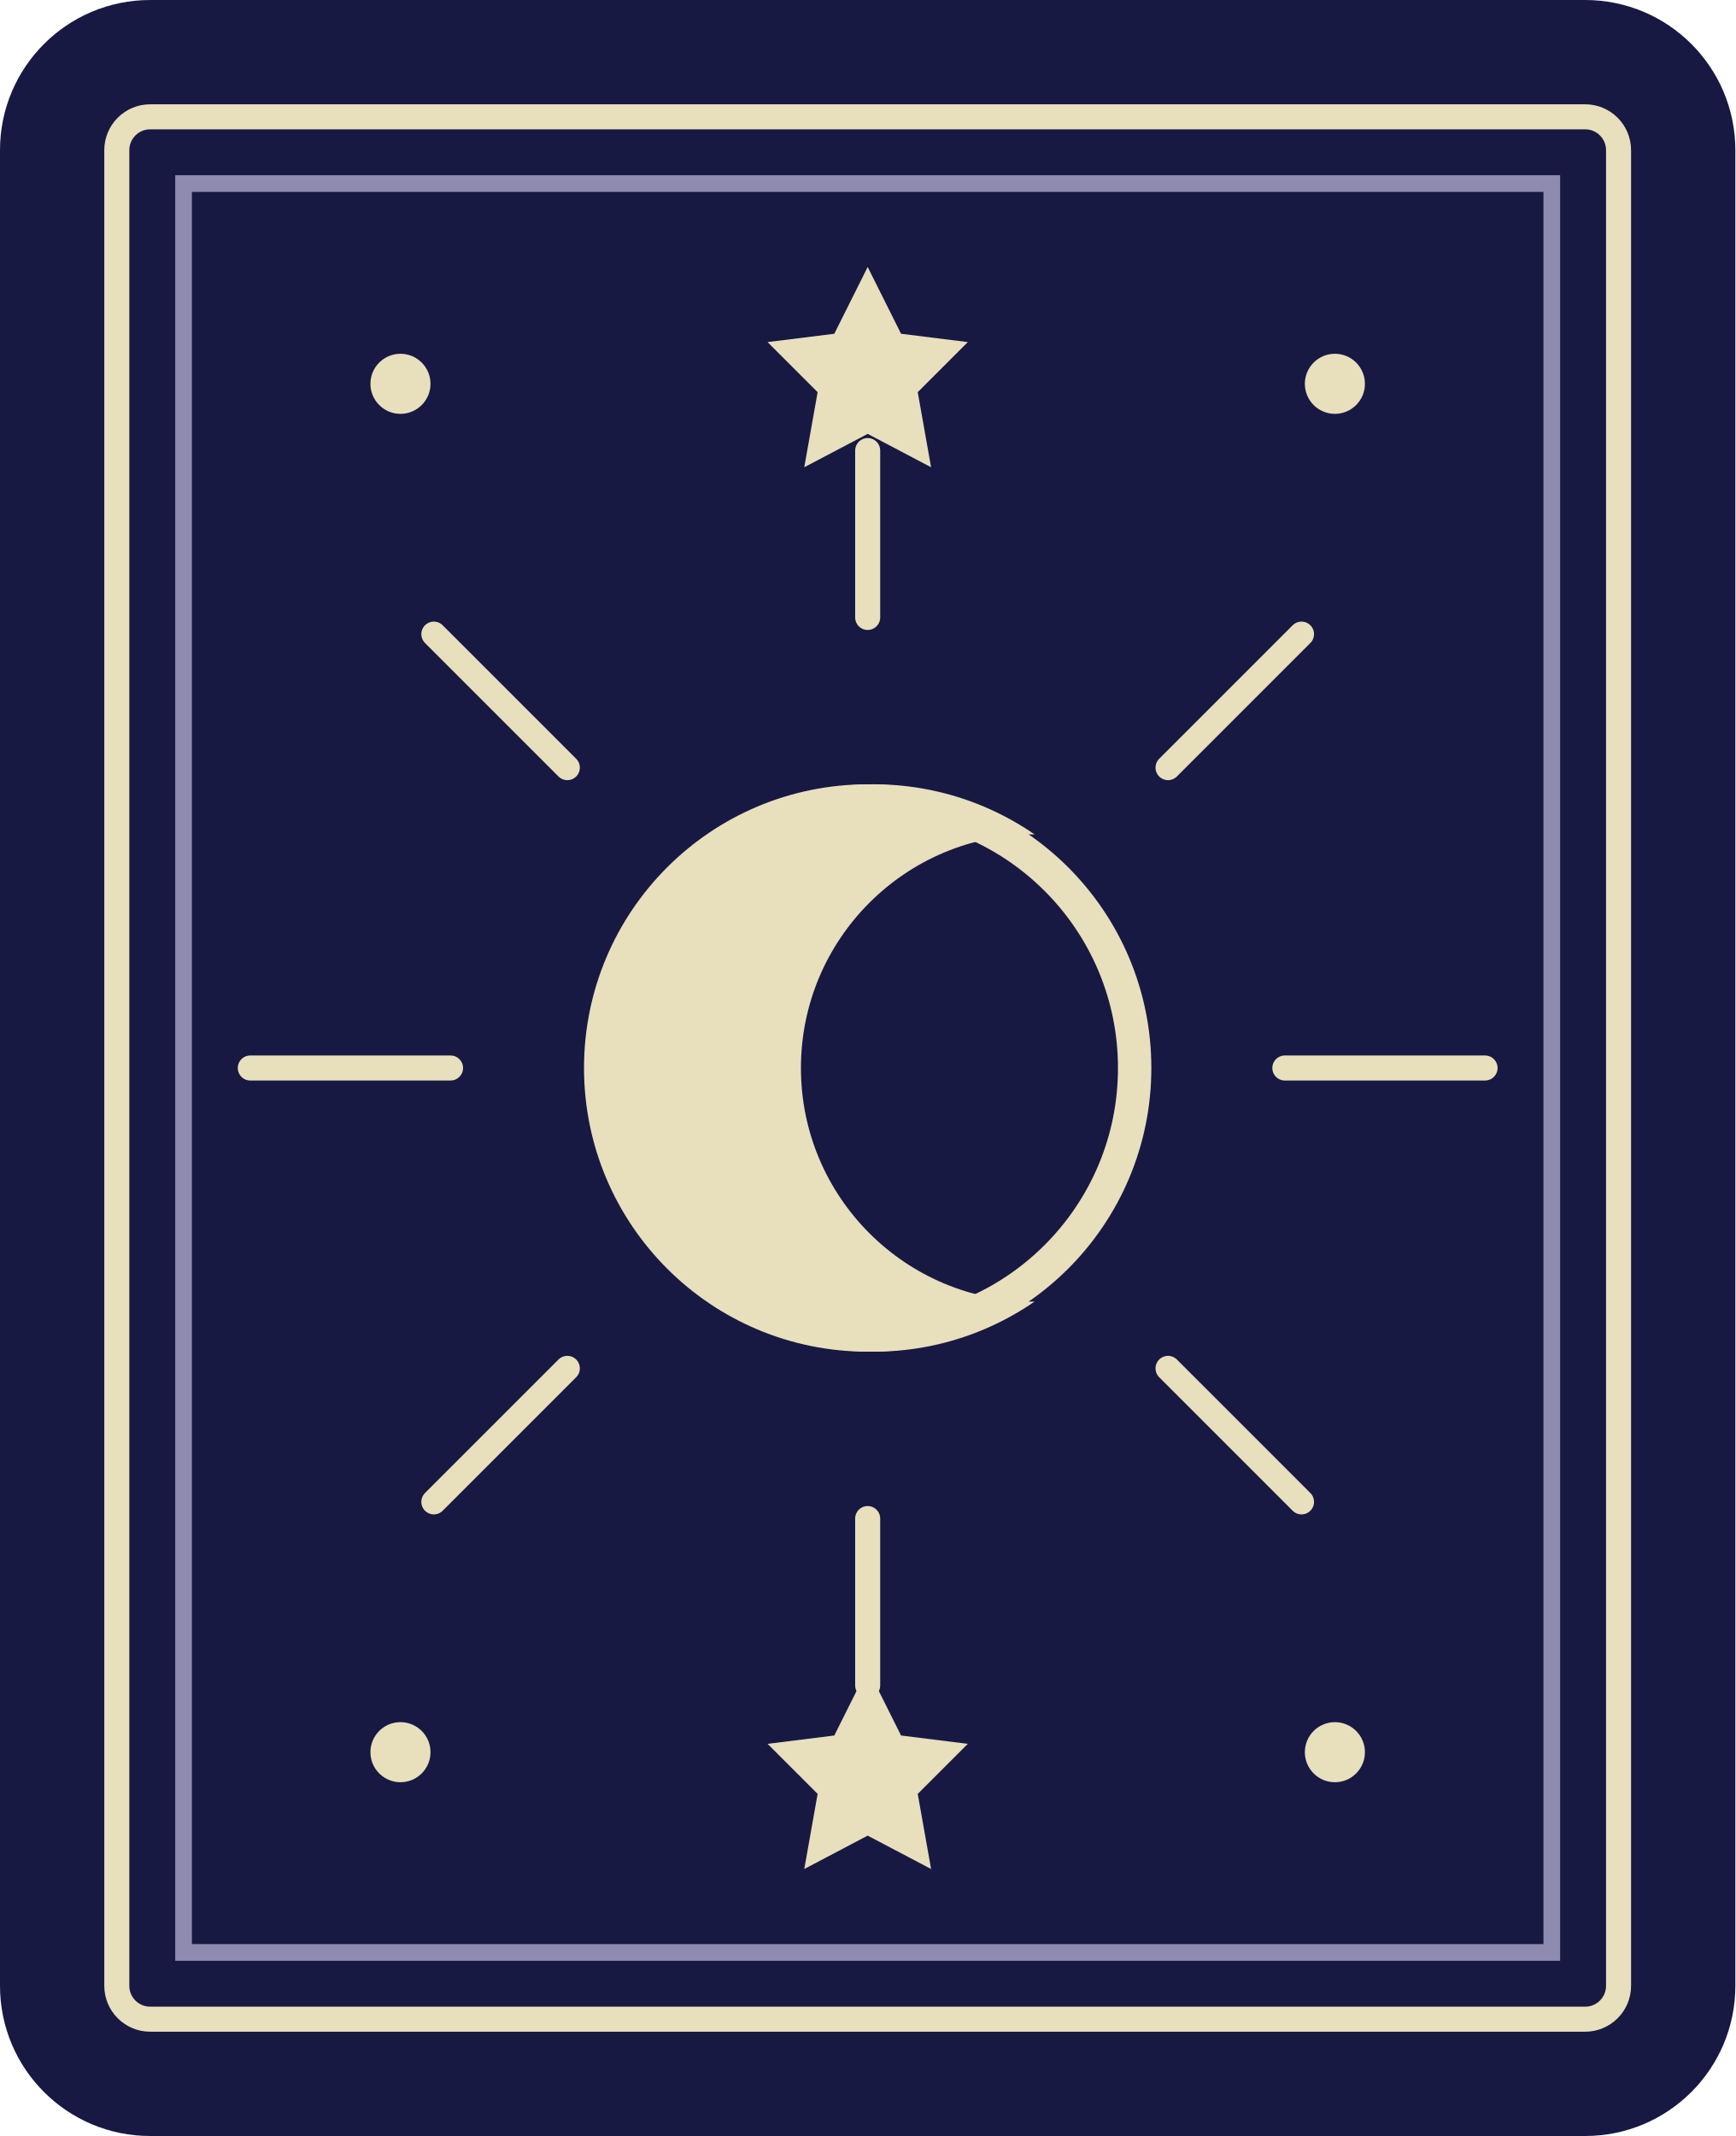
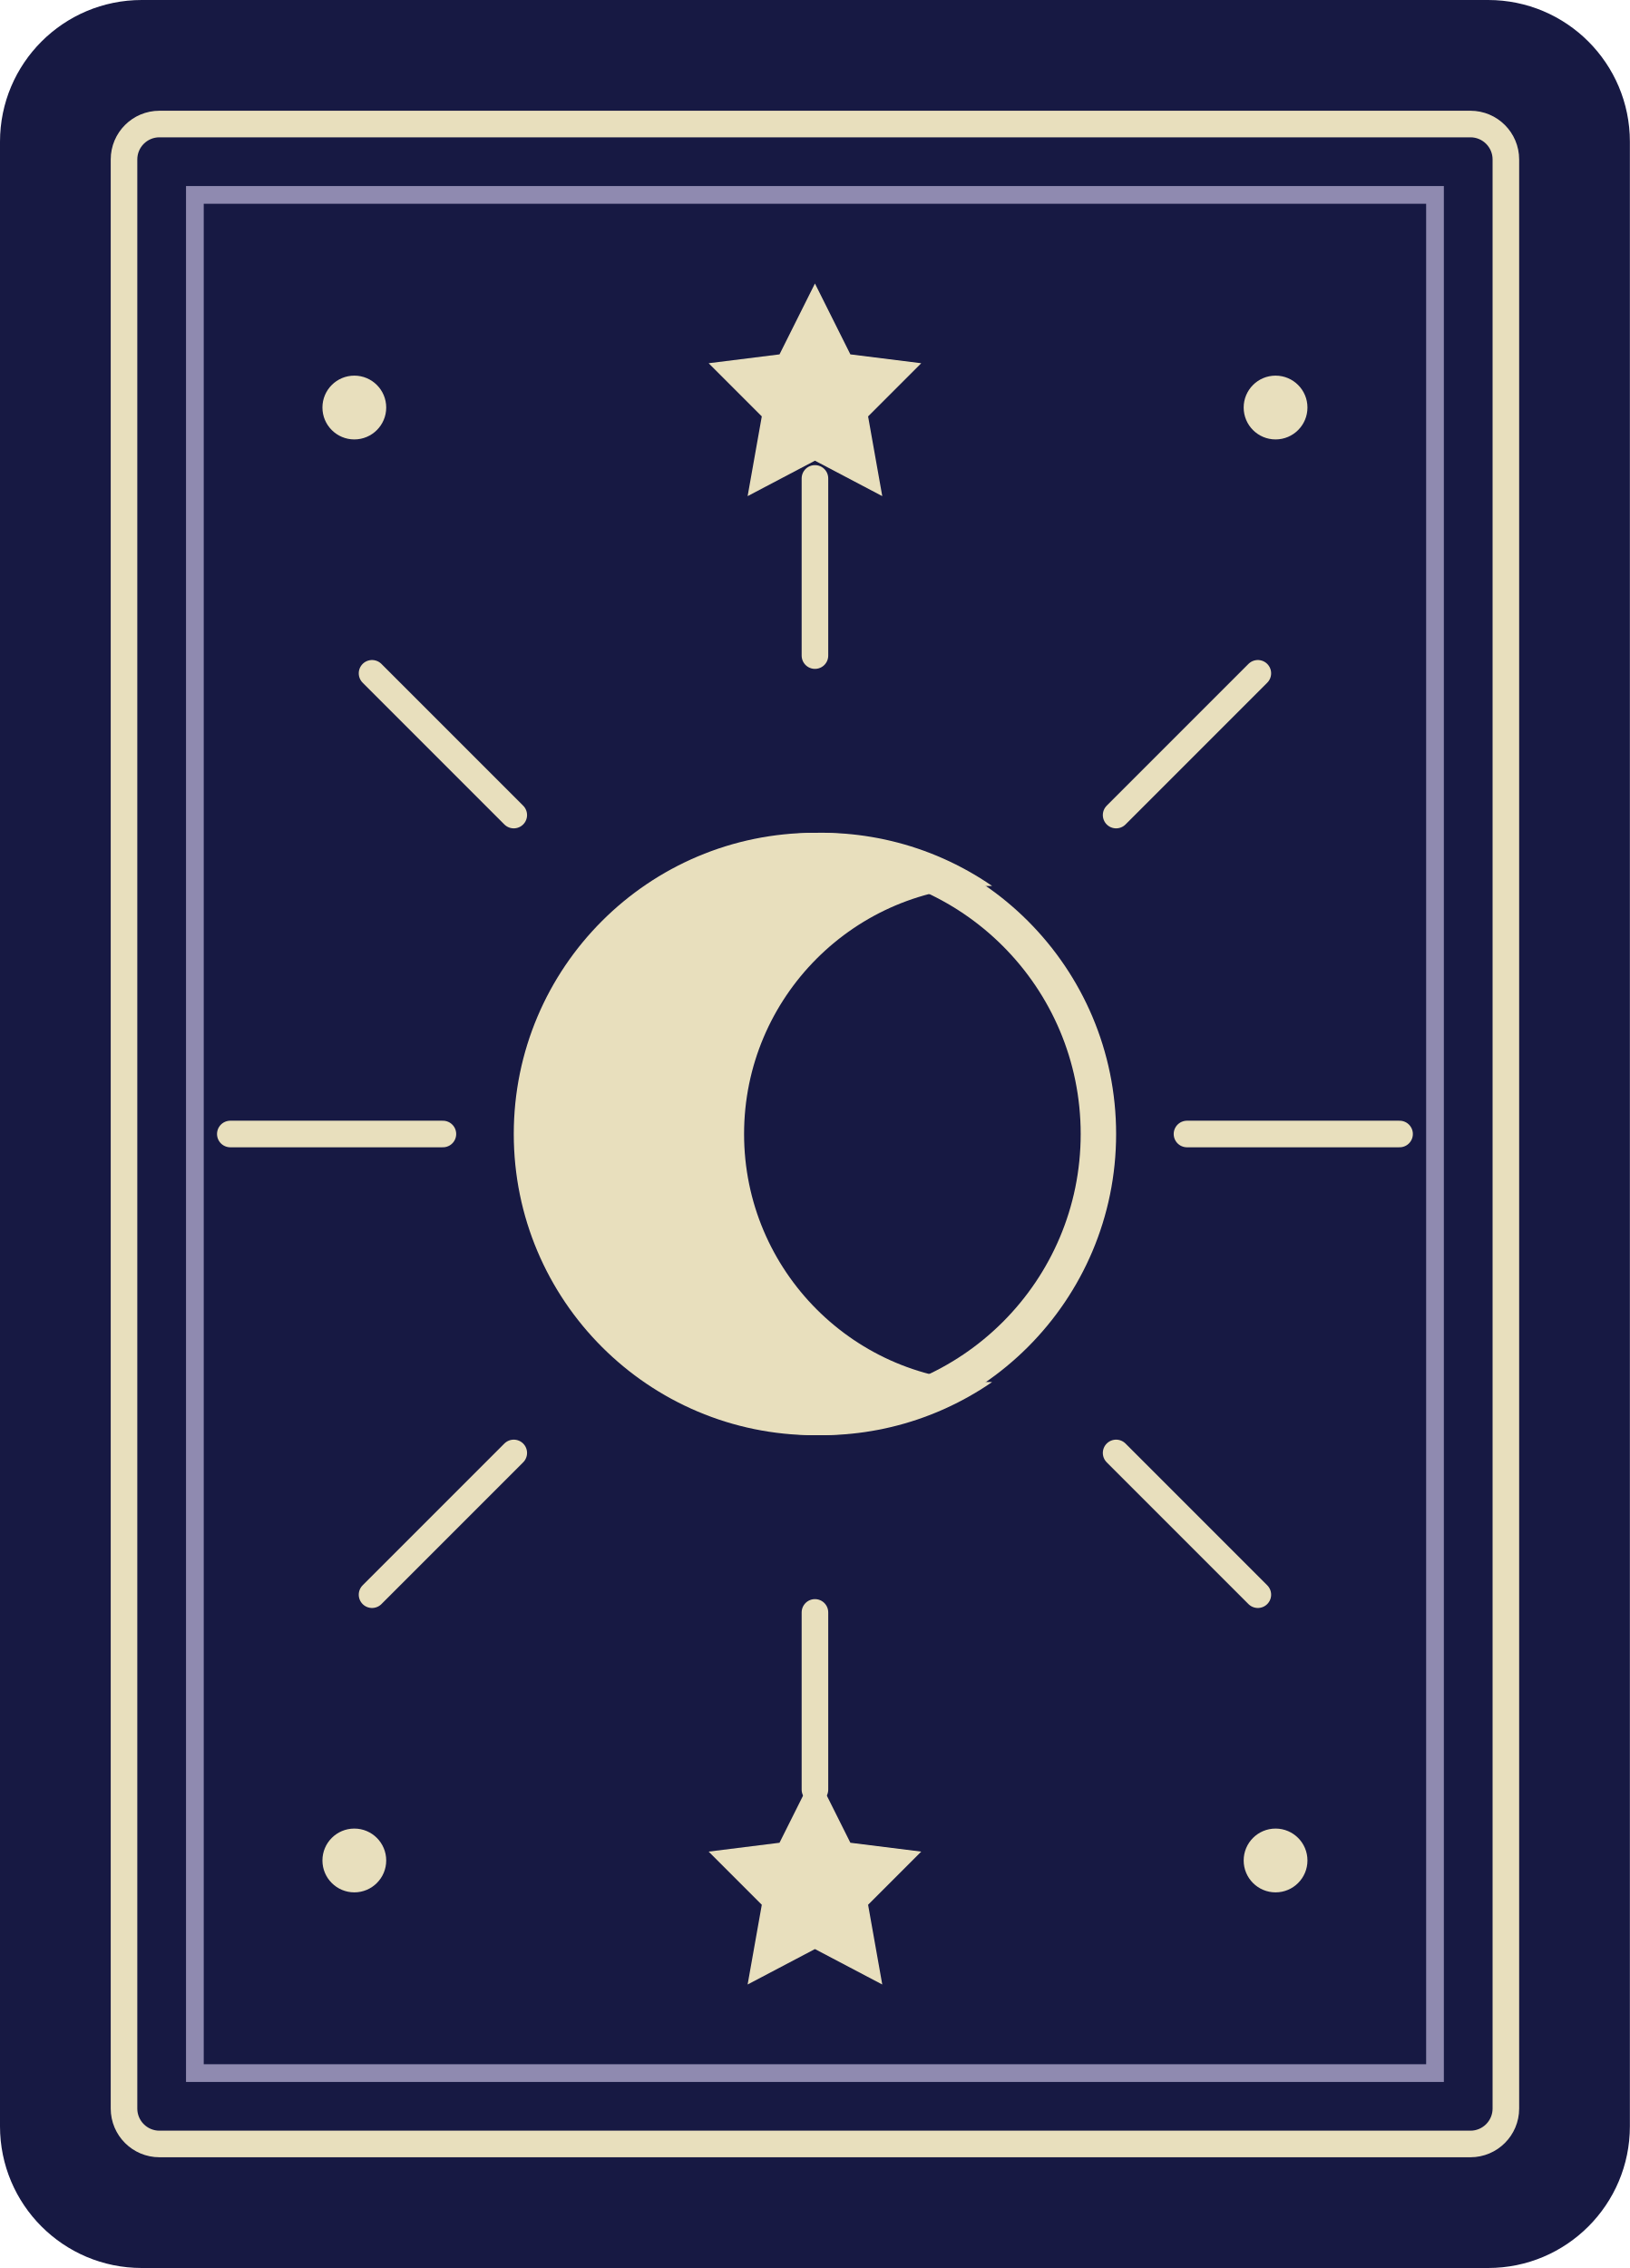
- <svg xmlns="http://www.w3.org/2000/svg" width="104" height="128" viewBox="0 0 104 128">
-   <rect width="104" height="128" rx="9" fill="#171943" />
-   <rect x="7" y="7" width="90" height="114" rx="2" fill="none" stroke="#e8dfbd" stroke-width="1.5" />
-   <rect x="11" y="11" width="82" height="106" fill="none" stroke="#8f8ab0" />
+ <svg xmlns="http://www.w3.org/2000/svg" width="368" height="512" viewBox="0 0 92 128">
+   <rect width="92" height="128" rx="8" fill="#171943" />
+   <rect x="7" y="7" width="78" height="114" rx="2" fill="none" stroke="#e8dfbd" stroke-width="1.5" />
+   <rect x="11" y="11" width="70" height="106" fill="none" stroke="#8f8ab0" />
  <g fill="none" stroke="#e8dfbd" stroke-linecap="round">
-     <circle cx="52" cy="64" r="16" stroke-width="2" />
-     <path d="M62 50a17 17 0 1 0 0 28a14 14 0 1 1 0-28Z" fill="#e8dfbd" stroke="none" />
-     <path d="M52 27v10M52 91v10M15 64h12M77 64h12M26 38l8 8M70 82l8 8M78 38l-8 8M34 82l-8 8" stroke-width="1.5" />
+     <circle cx="46" cy="64" r="16" stroke-width="2" />
+     <path d="M56 50a17 17 0 1 0 0 28a14 14 0 1 1 0-28Z" fill="#e8dfbd" stroke="none" />
+     <path d="M46 27v10M46 91v10M13 64h12M67 64h12M21 38l8 8M63 82l8 8M71 38l-8 8M29 82l-8 8" stroke-width="1.5" />
  </g>
  <g fill="#e8dfbd">
-     <circle cx="24" cy="23" r="1.8" />
-     <circle cx="80" cy="23" r="1.8" />
-     <circle cx="24" cy="105" r="1.8" />
-     <circle cx="80" cy="105" r="1.8" />
-     <path d="m52 16 2 4 4 .5-3 3 .8 4.5-3.8-2-3.8 2 .8-4.5-3-3 4-.5Z" />
-     <path d="m52 100 2 4 4 .5-3 3 .8 4.5-3.8-2-3.8 2 .8-4.5-3-3 4-.5Z" />
+     <circle cx="20" cy="23" r="1.8" />
+     <circle cx="72" cy="23" r="1.8" />
+     <circle cx="20" cy="105" r="1.8" />
+     <circle cx="72" cy="105" r="1.8" />
+     <path d="m46 16 2 4 4 .5-3 3 .8 4.5-3.8-2-3.8 2 .8-4.5-3-3 4-.5Z" />
+     <path d="m46 100 2 4 4 .5-3 3 .8 4.5-3.8-2-3.8 2 .8-4.5-3-3 4-.5Z" />
  </g>
</svg>
